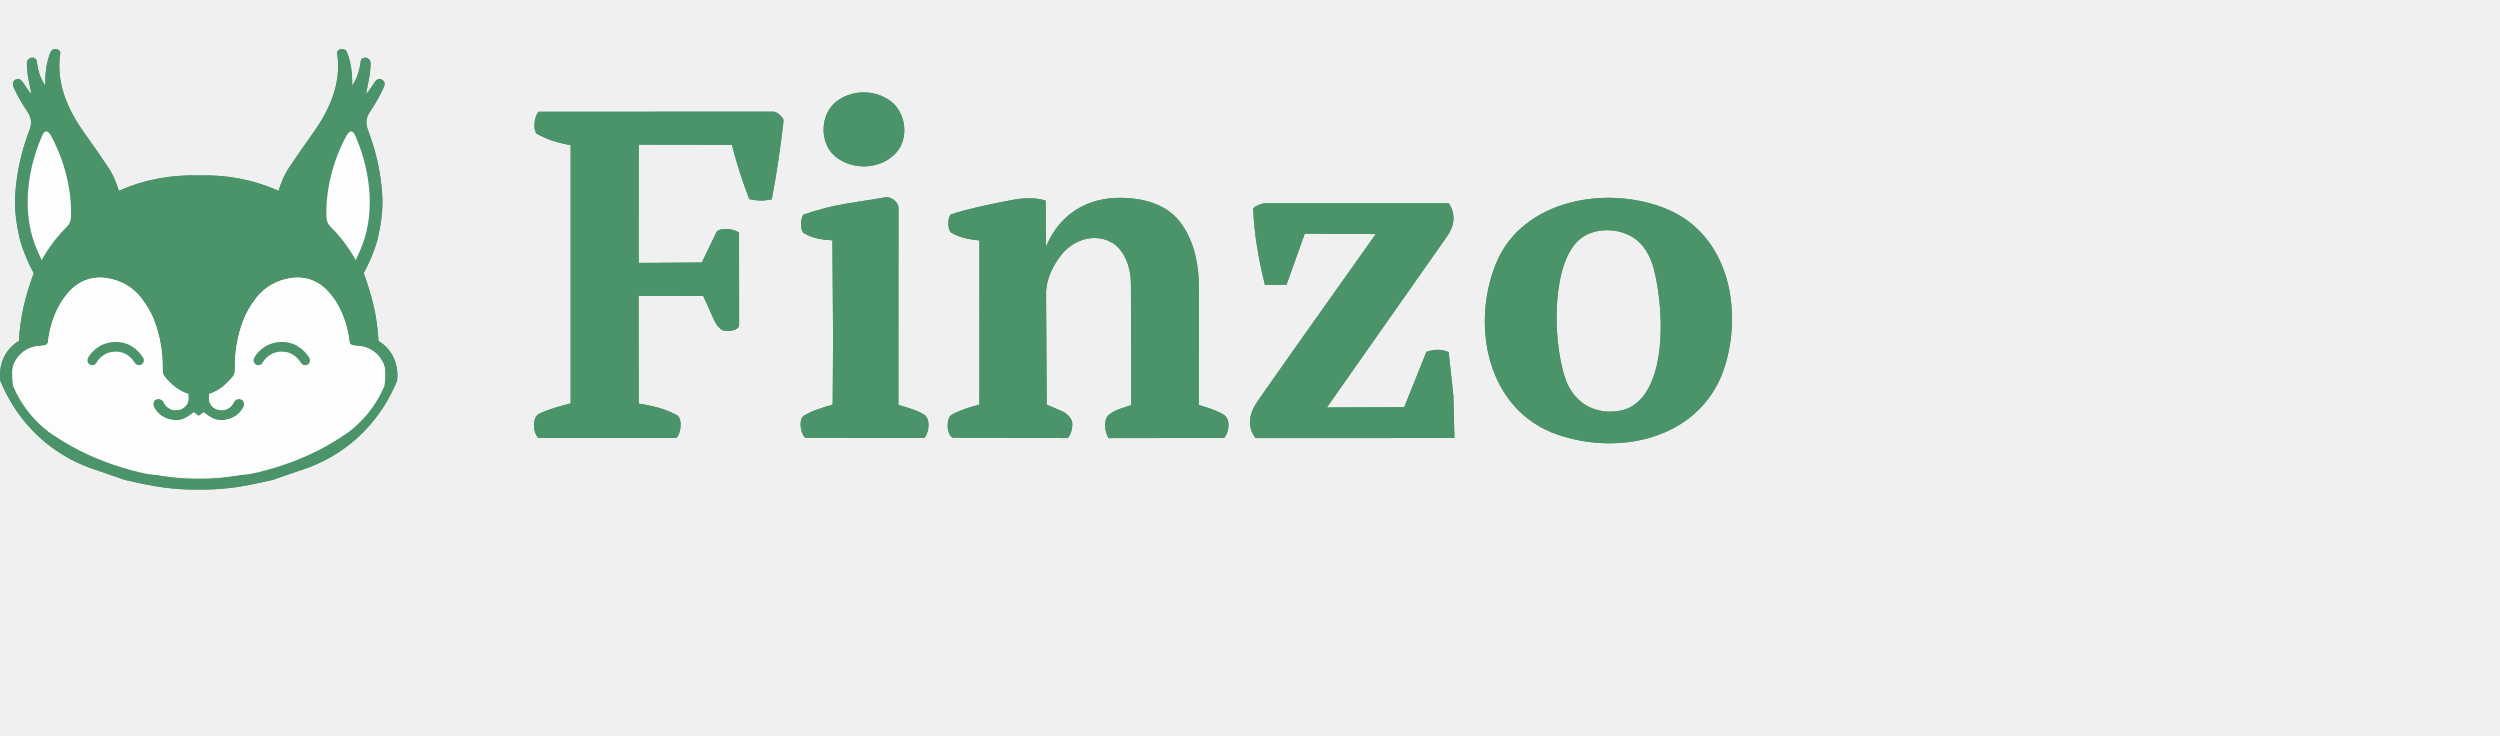
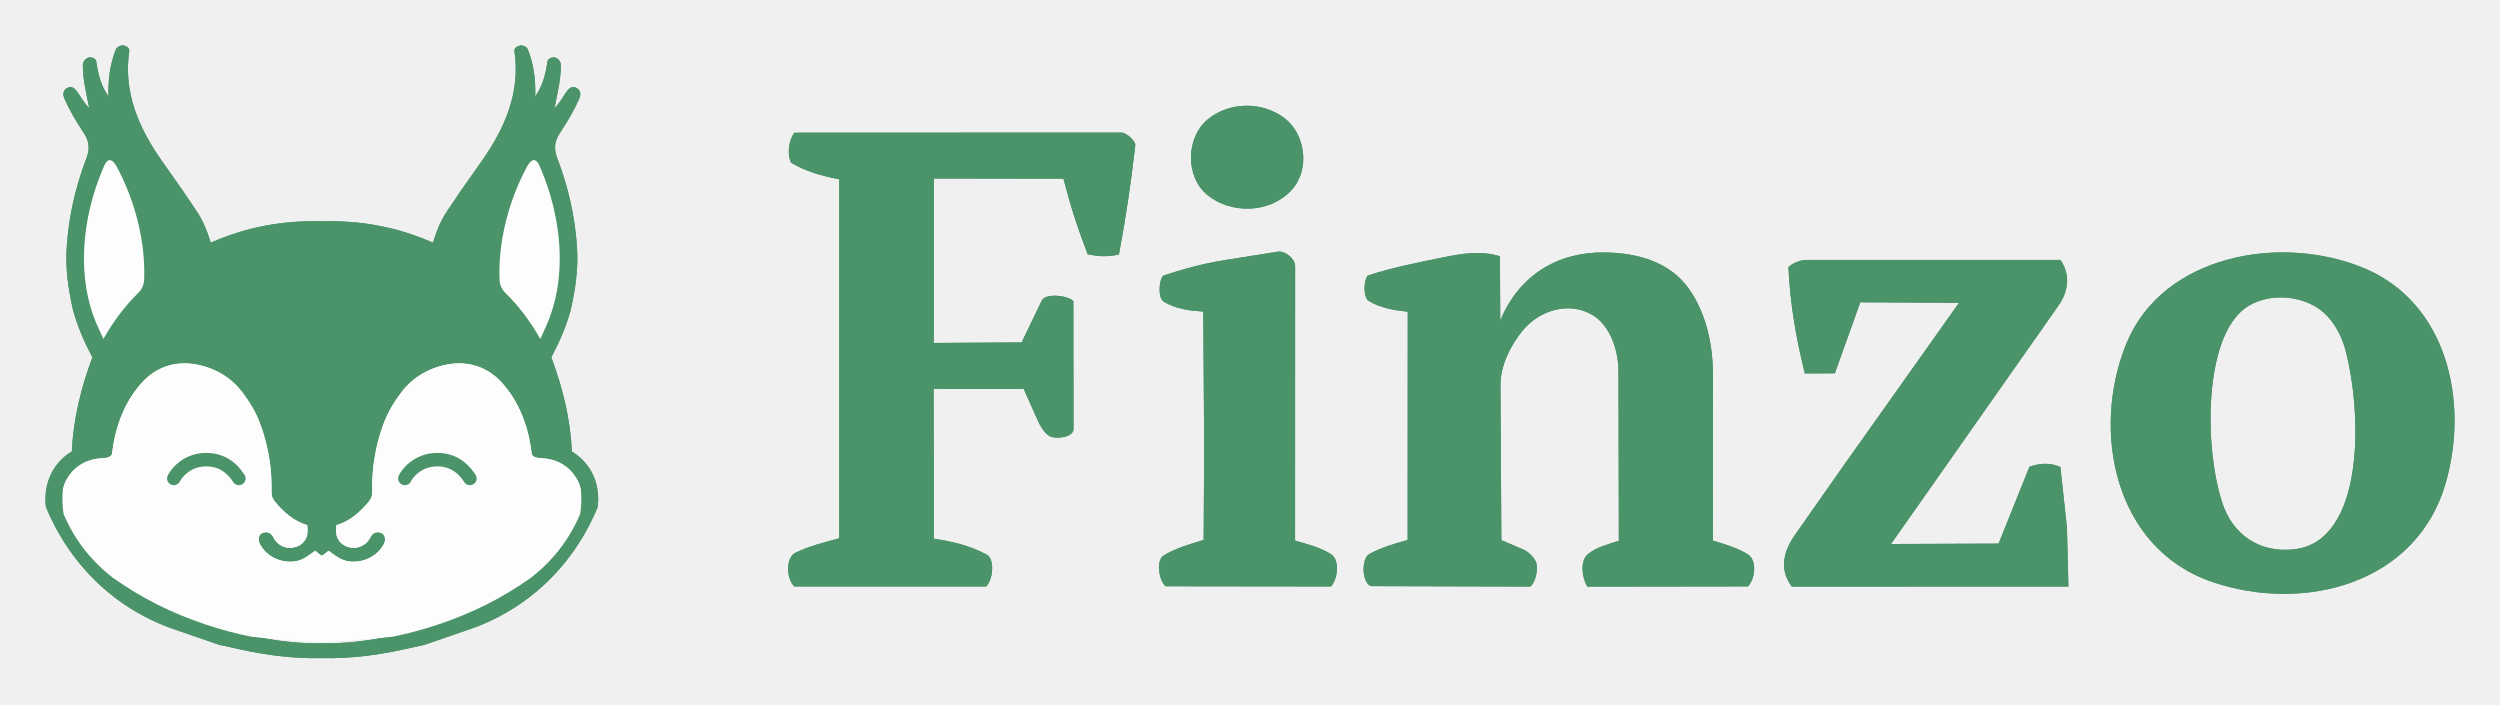
- <svg xmlns="http://www.w3.org/2000/svg" width="153" height="45" viewBox="144 112 153 45" fill="none">
+ <svg xmlns="http://www.w3.org/2000/svg" width="110" height="31" viewBox="142 113 110 31" fill="none">
  <path d="M213.21 129.317C213.208 128.384 212.835 127.344 212.11 126.886C211.078 126.235 209.736 126.636 208.985 127.558C208.469 128.191 208.015 129.092 208.02 129.944L208.06 136.765L209.018 137.174C209.282 137.287 209.571 137.596 209.613 137.826C209.662 138.098 209.565 138.622 209.333 138.809L202.333 138.79C201.926 138.674 201.88 137.583 202.247 137.38C202.79 137.081 203.348 136.922 203.936 136.76L203.94 126.714C203.334 126.655 202.714 126.543 202.228 126.244C201.984 126.093 201.986 125.373 202.176 125.128C203.208 124.783 204.358 124.556 205.432 124.337C206.313 124.157 207.128 124.012 207.996 124.275L208.012 127.102C208.858 125.075 210.561 124.079 212.616 124.107C214.067 124.127 215.521 124.527 216.367 125.786C217.092 126.864 217.372 128.201 217.371 129.526L217.365 136.786C217.88 136.941 218.447 137.103 218.906 137.39C219.306 137.641 219.245 138.449 218.911 138.802L211.841 138.812C211.602 138.412 211.513 137.683 211.869 137.383C212.225 137.083 212.737 136.955 213.229 136.794L213.213 129.317H213.21Z" fill="#4B946A" />
  <path d="M189.235 131.875C189.235 132.231 188.544 132.313 188.268 132.226C188.041 132.153 187.825 131.863 187.682 131.543L187.043 130.116L183.08 130.108L183.089 136.702C183.937 136.83 184.668 137.008 185.416 137.401C185.763 137.583 185.715 138.472 185.391 138.805H176.949C176.592 138.453 176.565 137.529 177.005 137.317C177.611 137.025 178.272 136.862 178.924 136.685V120.89C178.15 120.737 177.449 120.547 176.806 120.156C176.631 119.809 176.69 119.187 176.955 118.839L191.35 118.833C191.556 118.833 191.974 119.206 191.953 119.394C191.76 121.077 191.545 122.528 191.233 124.2C190.715 124.304 190.369 124.294 189.858 124.186C189.423 123.062 189.107 122.081 188.791 120.863L183.089 120.854L183.084 128.09L186.952 128.065L187.841 126.221C187.996 125.9 188.943 125.982 189.228 126.244L189.234 131.874L189.235 131.875Z" fill="#4B946A" />
  <path d="M249.615 134.241C248.339 138.702 243.375 139.976 239.346 138.609C235.021 137.141 233.991 131.931 235.569 128.097C237.166 124.217 242.355 123.275 246.015 124.798C249.651 126.311 250.65 130.628 249.615 134.24V134.241ZM245.201 128.404C245.043 127.801 244.7 127.146 244.228 126.739C243.321 125.957 241.742 125.852 240.775 126.569C238.975 127.905 238.979 132.636 239.772 135.099C240.239 136.551 241.452 137.354 242.978 137.165C246.01 136.789 245.964 131.314 245.201 128.405V128.404Z" fill="#4B946A" />
  <path d="M233.011 138.806L220.839 138.811C220.249 138.025 220.505 137.209 220.988 136.521L223.08 133.54L228.196 126.325L223.852 126.3L222.733 129.426L221.412 129.431C221.025 127.87 220.758 126.327 220.691 124.755C220.865 124.58 221.217 124.438 221.464 124.438H232.663C233.122 125.131 233 125.837 232.562 126.462L225.205 136.936L229.939 136.919L231.295 133.537C231.745 133.376 232.213 133.349 232.657 133.55L232.945 136.201L233.011 138.806Z" fill="#4B946A" />
  <path d="M193.194 137.446C193.733 137.114 194.343 136.946 194.96 136.757L194.984 132.684L194.943 126.709C194.341 126.669 193.737 126.602 193.197 126.268C192.958 126.12 192.976 125.368 193.176 125.133C194.013 124.844 194.951 124.597 195.818 124.457L198.219 124.074C198.527 124.024 198.988 124.362 198.986 124.723L198.983 136.785C199.53 136.945 200.11 137.09 200.567 137.385C200.95 137.632 200.876 138.436 200.569 138.805L193.282 138.796C192.973 138.514 192.872 137.644 193.194 137.446Z" fill="#4B946A" />
  <path d="M198.82 121.373C197.872 122.396 196.158 122.43 195.123 121.579C194.148 120.777 194.175 119.059 195.128 118.263C196.082 117.466 197.539 117.455 198.519 118.199C199.438 118.9 199.664 120.463 198.82 121.373Z" fill="#4B946A" />
  <path d="M164.85 128.779C166.15 128.779 167.203 126.665 167.203 124.057C167.203 121.449 166.15 119.334 164.85 119.334C163.551 119.334 162.497 121.449 162.497 124.057C162.497 126.665 163.551 128.779 164.85 128.779Z" fill="#FDFDFD" />
  <path d="M147.639 128.779C148.939 128.779 149.992 126.665 149.992 124.057C149.992 121.449 148.939 119.334 147.639 119.334C146.34 119.334 145.286 121.449 145.286 124.057C145.286 126.665 146.34 128.779 147.639 128.779Z" fill="#FDFDFD" />
  <path d="M164.893 115.001C165.017 114.99 165.175 115.047 165.231 115.19C165.489 115.843 165.569 116.507 165.551 117.242C165.882 116.773 166.007 116.266 166.084 115.718C166.105 115.565 166.294 115.509 166.409 115.53C166.543 115.555 166.677 115.697 166.677 115.864C166.683 116.509 166.522 117.11 166.4 117.753C166.828 117.351 166.962 116.674 167.35 116.862C167.554 116.961 167.573 117.149 167.485 117.347C167.248 117.877 166.957 118.371 166.635 118.853C166.393 119.217 166.365 119.552 166.517 119.952C167.007 121.235 167.308 122.548 167.391 123.924C167.448 124.863 167.313 125.74 167.109 126.651C166.906 127.378 166.621 128.039 166.258 128.724C166.756 130.054 167.097 131.423 167.163 132.864L167.161 132.866C168.004 133.368 168.424 134.297 168.3 135.309C167.923 136.224 167.065 137.931 165.257 139.305C164.381 139.97 163.523 140.374 162.841 140.626C162.123 140.874 161.404 141.122 160.685 141.37L159.782 141.57C158.502 141.852 157.329 141.982 156.162 141.958C154.994 141.982 153.822 141.852 152.542 141.57L151.638 141.37C150.92 141.122 150.2 140.874 149.482 140.626C148.801 140.374 147.942 139.97 147.067 139.305C145.256 137.929 144.398 136.222 144.021 135.307C143.898 134.295 144.317 133.366 145.161 132.864C145.226 131.423 145.568 130.054 146.065 128.724C145.702 128.039 145.417 127.378 145.214 126.651C145.01 125.74 144.876 124.863 144.932 123.924C145.016 122.548 145.317 121.235 145.806 119.952C145.959 119.552 145.929 119.217 145.687 118.853C145.366 118.372 145.075 117.877 144.839 117.347C144.751 117.149 144.768 116.961 144.972 116.862C145.361 116.673 145.495 117.351 145.924 117.753C145.801 117.11 145.641 116.509 145.646 115.864C145.647 115.697 145.781 115.555 145.915 115.53C146.03 115.509 146.219 115.565 146.24 115.718C146.317 116.266 146.441 116.773 146.772 117.242C146.754 116.507 146.834 115.843 147.092 115.19C147.148 115.047 147.306 114.99 147.43 115.001C147.531 115.011 147.709 115.1 147.688 115.248C147.42 117.05 148.099 118.626 149.121 120.077L150.044 121.389L150.645 122.28C150.933 122.708 151.118 123.17 151.273 123.68C152.836 122.983 154.48 122.687 156.162 122.738C157.844 122.687 159.487 122.983 161.05 123.68C161.206 123.17 161.391 122.708 161.678 122.28L162.279 121.389L163.203 120.077C164.224 118.626 164.903 117.05 164.635 115.248C164.614 115.1 164.793 115.011 164.893 115.001ZM150.53 129.018C149.662 128.886 148.853 129.171 148.258 129.82C147.468 130.682 147.064 131.791 146.931 132.955C146.911 133.13 146.623 133.158 146.494 133.162C145.89 133.183 145.364 133.462 145.05 133.911C144.998 133.987 144.735 134.286 144.758 134.679C144.775 134.986 144.956 135.198 145.111 135.385C145.124 135.4 145.766 136.174 146.297 136.947C146.507 137.254 146.773 137.728 146.951 138.409C147.707 138.88 151.838 141.393 156.161 141.302H156.163C160.486 141.393 164.617 138.88 165.373 138.409C165.551 137.728 165.817 137.254 166.027 136.947C166.559 136.172 167.203 135.397 167.213 135.385C167.368 135.198 167.548 134.986 167.566 134.679C167.588 134.287 167.326 133.987 167.273 133.911C166.959 133.462 166.434 133.183 165.83 133.162C165.7 133.158 165.413 133.13 165.392 132.955C165.259 131.791 164.855 130.682 164.065 129.82C163.471 129.171 162.662 128.886 161.794 129.018C160.951 129.145 160.202 129.557 159.677 130.236C159.34 130.672 159.06 131.136 158.867 131.661C158.539 132.553 158.368 133.496 158.374 134.446C158.376 134.702 158.399 134.855 158.23 135.063C157.85 135.531 157.385 135.935 156.799 136.109C156.791 136.317 156.767 136.502 156.846 136.674C156.983 136.971 157.286 137.114 157.596 137.107C157.87 137.1 158.16 136.927 158.291 136.653C158.385 136.456 158.558 136.371 158.768 136.449C158.946 136.516 158.986 136.752 158.883 136.946C158.6 137.475 158.006 137.764 157.391 137.706C157.028 137.673 156.744 137.444 156.452 137.23C156.362 137.315 156.265 137.39 156.163 137.454V137.456L156.162 137.455L156.161 137.456V137.454C156.059 137.39 155.961 137.315 155.871 137.23C155.578 137.444 155.296 137.672 154.932 137.706C154.318 137.764 153.723 137.475 153.441 136.946C153.337 136.751 153.377 136.516 153.555 136.449C153.766 136.371 153.939 136.456 154.033 136.653C154.163 136.927 154.453 137.1 154.727 137.107C155.038 137.114 155.341 136.971 155.477 136.674C155.556 136.502 155.532 136.317 155.525 136.109C154.938 135.935 154.473 135.531 154.092 135.063C153.923 134.855 153.948 134.702 153.95 134.446C153.955 133.495 153.784 132.553 153.456 131.661C153.262 131.136 152.983 130.672 152.646 130.236C152.121 129.557 151.372 129.145 150.53 129.018ZM146.808 120.045C146.665 120.074 146.588 120.286 146.53 120.42C145.612 122.576 145.323 125.229 146.312 127.394L146.549 127.913L146.55 127.914C146.974 127.166 147.473 126.484 148.092 125.879C148.256 125.72 148.335 125.515 148.343 125.287C148.407 123.601 147.925 121.791 147.128 120.319C147.068 120.209 146.933 120.021 146.808 120.045ZM165.514 120.045C165.389 120.021 165.255 120.209 165.195 120.319C164.398 121.791 163.915 123.601 163.979 125.287C163.987 125.515 164.066 125.72 164.229 125.879C164.848 126.484 165.349 127.166 165.772 127.914L165.773 127.913L166.01 127.394C166.999 125.229 166.71 122.576 165.793 120.42C165.735 120.286 165.658 120.074 165.514 120.045Z" fill="#4B946A" />
  <path d="M148.257 129.818C148.851 129.169 149.66 128.885 150.528 129.017C151.371 129.145 152.12 129.556 152.645 130.235C152.982 130.671 153.26 131.134 153.454 131.66C153.782 132.55 153.954 133.494 153.948 134.444C153.947 134.7 153.922 134.853 154.091 135.061C154.471 135.529 154.937 135.933 155.524 136.107C155.531 136.314 155.555 136.5 155.476 136.672C155.339 136.969 155.036 137.112 154.726 137.105C154.452 137.099 154.163 136.926 154.031 136.652C153.938 136.455 153.764 136.37 153.554 136.448C153.377 136.514 153.336 136.75 153.44 136.944C153.722 137.473 154.316 137.763 154.931 137.705C155.294 137.672 155.578 137.443 155.869 137.229C155.961 137.315 156.058 137.39 156.161 137.454V141.248C155.315 141.201 154.469 141.141 153.625 141.068C153.436 141.051 153.246 141.034 153.057 141.016C152.373 140.88 151.689 140.695 151.002 140.463C149.556 139.976 148.204 139.309 146.949 138.407C146.64 138.169 146.287 137.858 145.941 137.457C145.362 136.79 145.013 136.125 144.801 135.624C144.743 135.296 144.737 134.998 144.756 134.676V134.677C144.872 133.794 145.594 133.192 146.492 133.162C146.622 133.157 146.91 133.128 146.93 132.954C147.063 131.79 147.468 130.68 148.257 129.818ZM161.796 129.017C162.664 128.885 163.473 129.169 164.068 129.818C164.857 130.68 165.262 131.79 165.395 132.954C165.414 133.128 165.703 133.157 165.832 133.162C166.73 133.192 167.453 133.794 167.569 134.677V134.676C167.587 134.998 167.581 135.296 167.524 135.624C167.312 136.125 166.962 136.79 166.384 137.457C166.037 137.858 165.685 138.169 165.375 138.407C164.12 139.309 162.769 139.976 161.322 140.463C160.636 140.695 159.952 140.88 159.268 141.016C159.078 141.034 158.889 141.051 158.699 141.068C157.855 141.141 157.009 141.201 156.163 141.248V137.454C156.266 137.39 156.363 137.315 156.454 137.229C156.746 137.443 157.03 137.672 157.394 137.705C158.008 137.763 158.603 137.473 158.885 136.944C158.989 136.75 158.948 136.514 158.771 136.448C158.56 136.37 158.386 136.455 158.293 136.652C158.162 136.926 157.873 137.099 157.599 137.105C157.288 137.112 156.985 136.969 156.849 136.672C156.769 136.5 156.794 136.314 156.801 136.107C157.388 135.933 157.852 135.529 158.233 135.061C158.402 134.853 158.378 134.701 158.376 134.444C158.371 133.494 158.541 132.55 158.869 131.66C159.064 131.134 159.343 130.671 159.68 130.235C160.205 129.556 160.953 129.145 161.796 129.017Z" fill="#FDFDFD" />
  <path d="M149.648 134.052C149.728 133.88 150.173 133.224 151.079 133.224C151.985 133.224 152.391 133.88 152.51 134.052" stroke="#4B946A" stroke-width="0.593" stroke-linecap="round" />
  <path d="M159.814 134.052C159.894 133.88 160.339 133.224 161.245 133.224C162.151 133.224 162.557 133.88 162.676 134.052" stroke="#4B946A" stroke-width="0.593" stroke-linecap="round" />
  <g clip-path="url(#clip1_148_832)">
    <path d="M213.21 129.317C213.208 128.384 212.835 127.344 212.11 126.886C211.078 126.235 209.736 126.636 208.985 127.558C208.469 128.191 208.015 129.092 208.02 129.944L208.06 136.765L209.018 137.174C209.282 137.287 209.571 137.596 209.613 137.826C209.662 138.098 209.565 138.622 209.333 138.809L202.333 138.79C201.926 138.674 201.88 137.583 202.247 137.38C202.79 137.081 203.348 136.922 203.936 136.76L203.94 126.714C203.334 126.655 202.714 126.543 202.228 126.244C201.984 126.093 201.986 125.373 202.176 125.128C203.208 124.783 204.358 124.556 205.432 124.337C206.313 124.157 207.128 124.012 207.996 124.275L208.012 127.102C208.858 125.075 210.561 124.079 212.616 124.107C214.067 124.127 215.521 124.527 216.367 125.786C217.092 126.864 217.372 128.201 217.371 129.526L217.365 136.786C217.88 136.941 218.447 137.103 218.906 137.39C219.306 137.641 219.245 138.449 218.911 138.802L211.841 138.812C211.602 138.412 211.513 137.683 211.869 137.383C212.225 137.083 212.737 136.955 213.229 136.794L213.213 129.317H213.21Z" fill="#4B946A" />
    <path d="M189.235 131.875C189.235 132.231 188.544 132.313 188.268 132.226C188.041 132.153 187.825 131.863 187.682 131.543L187.043 130.116L183.08 130.108L183.089 136.702C183.937 136.83 184.668 137.008 185.416 137.401C185.763 137.583 185.715 138.472 185.391 138.805H176.949C176.592 138.453 176.565 137.529 177.005 137.317C177.611 137.025 178.272 136.862 178.924 136.685V120.89C178.15 120.737 177.449 120.547 176.806 120.156C176.631 119.809 176.69 119.187 176.955 118.839L191.35 118.833C191.556 118.833 191.974 119.206 191.953 119.394C191.76 121.077 191.545 122.528 191.233 124.2C190.715 124.304 190.369 124.294 189.858 124.186C189.423 123.062 189.107 122.081 188.791 120.863L183.089 120.854L183.084 128.09L186.952 128.065L187.841 126.221C187.996 125.9 188.943 125.982 189.228 126.244L189.234 131.874L189.235 131.875Z" fill="#4B946A" />
    <path d="M249.615 134.241C248.339 138.702 243.375 139.976 239.346 138.609C235.021 137.141 233.991 131.931 235.569 128.097C237.166 124.217 242.355 123.275 246.015 124.798C249.651 126.311 250.65 130.628 249.615 134.24V134.241ZM245.201 128.404C245.043 127.801 244.7 127.146 244.228 126.739C243.321 125.957 241.742 125.852 240.775 126.569C238.975 127.905 238.979 132.636 239.772 135.099C240.239 136.551 241.452 137.354 242.978 137.165C246.01 136.789 245.964 131.314 245.201 128.405V128.404Z" fill="#4B946A" />
    <path d="M233.011 138.806L220.839 138.811C220.249 138.025 220.505 137.209 220.988 136.521L223.08 133.54L228.196 126.325L223.852 126.3L222.733 129.426L221.412 129.431C221.025 127.87 220.758 126.327 220.691 124.755C220.865 124.58 221.217 124.438 221.464 124.438H232.663C233.122 125.131 233 125.837 232.562 126.462L225.205 136.936L229.939 136.919L231.295 133.537C231.745 133.376 232.213 133.349 232.657 133.55L232.945 136.201L233.011 138.806Z" fill="#4B946A" />
    <path d="M193.194 137.446C193.733 137.114 194.343 136.946 194.96 136.757L194.984 132.684L194.943 126.709C194.341 126.669 193.737 126.602 193.197 126.268C192.958 126.12 192.976 125.368 193.176 125.133C194.013 124.844 194.951 124.597 195.818 124.457L198.219 124.074C198.527 124.024 198.988 124.362 198.986 124.723L198.983 136.785C199.53 136.945 200.11 137.09 200.567 137.385C200.95 137.632 200.876 138.436 200.569 138.805L193.282 138.796C192.973 138.514 192.872 137.644 193.194 137.446Z" fill="#4B946A" />
    <path d="M198.82 121.373C197.872 122.396 196.158 122.43 195.123 121.579C194.148 120.777 194.175 119.059 195.128 118.263C196.082 117.466 197.539 117.455 198.519 118.199C199.438 118.9 199.664 120.463 198.82 121.373Z" fill="#4B946A" />
  </g>
  <g clip-path="url(#clip2_148_832)">
    <path d="M164.85 128.779C166.15 128.779 167.203 126.665 167.203 124.057C167.203 121.449 166.15 119.334 164.85 119.334C163.551 119.334 162.497 121.449 162.497 124.057C162.497 126.665 163.551 128.779 164.85 128.779Z" fill="#FDFDFD" />
    <path d="M147.639 128.779C148.939 128.779 149.992 126.665 149.992 124.057C149.992 121.449 148.939 119.334 147.639 119.334C146.34 119.334 145.286 121.449 145.286 124.057C145.286 126.665 146.34 128.779 147.639 128.779Z" fill="#FDFDFD" />
    <path d="M164.893 115.001C165.017 114.99 165.175 115.047 165.231 115.19C165.489 115.843 165.569 116.507 165.551 117.242C165.882 116.773 166.007 116.266 166.084 115.718C166.105 115.565 166.294 115.509 166.409 115.53C166.543 115.555 166.677 115.697 166.677 115.864C166.683 116.509 166.522 117.11 166.4 117.753C166.828 117.351 166.962 116.674 167.35 116.862C167.554 116.961 167.573 117.149 167.485 117.347C167.248 117.877 166.957 118.371 166.635 118.853C166.393 119.217 166.365 119.552 166.517 119.952C167.007 121.235 167.308 122.548 167.391 123.924C167.448 124.863 167.313 125.74 167.109 126.651C166.906 127.378 166.621 128.039 166.258 128.724C166.756 130.054 167.097 131.423 167.163 132.864L167.161 132.866C168.004 133.368 168.424 134.297 168.3 135.309C167.923 136.224 167.065 137.931 165.257 139.305C164.381 139.97 163.523 140.374 162.841 140.626C162.123 140.874 161.404 141.122 160.685 141.37L159.782 141.57C158.502 141.852 157.329 141.982 156.162 141.958C154.994 141.982 153.822 141.852 152.542 141.57L151.638 141.37C150.92 141.122 150.2 140.874 149.482 140.626C148.801 140.374 147.942 139.97 147.067 139.305C145.256 137.929 144.398 136.222 144.021 135.307C143.898 134.295 144.317 133.366 145.161 132.864C145.226 131.423 145.568 130.054 146.065 128.724C145.702 128.039 145.417 127.378 145.214 126.651C145.01 125.74 144.876 124.863 144.932 123.924C145.016 122.548 145.317 121.235 145.806 119.952C145.959 119.552 145.929 119.217 145.687 118.853C145.366 118.372 145.075 117.877 144.839 117.347C144.751 117.149 144.768 116.961 144.972 116.862C145.361 116.673 145.495 117.351 145.924 117.753C145.801 117.11 145.641 116.509 145.646 115.864C145.647 115.697 145.781 115.555 145.915 115.53C146.03 115.509 146.219 115.565 146.24 115.718C146.317 116.266 146.441 116.773 146.772 117.242C146.754 116.507 146.834 115.843 147.092 115.19C147.148 115.047 147.306 114.99 147.43 115.001C147.531 115.011 147.709 115.1 147.688 115.248C147.42 117.05 148.099 118.626 149.121 120.077L150.044 121.389L150.645 122.28C150.933 122.708 151.118 123.17 151.273 123.68C152.836 122.983 154.48 122.687 156.162 122.738C157.844 122.687 159.487 122.983 161.05 123.68C161.206 123.17 161.391 122.708 161.678 122.28L162.279 121.389L163.203 120.077C164.224 118.626 164.903 117.05 164.635 115.248C164.614 115.1 164.793 115.011 164.893 115.001ZM150.53 129.018C149.662 128.886 148.853 129.171 148.258 129.82C147.468 130.682 147.064 131.791 146.931 132.955C146.911 133.13 146.623 133.158 146.494 133.162C145.89 133.183 145.364 133.462 145.05 133.911C144.998 133.987 144.735 134.286 144.758 134.679C144.775 134.986 144.956 135.198 145.111 135.385C145.124 135.4 145.766 136.174 146.297 136.947C146.507 137.254 146.773 137.728 146.951 138.409C147.707 138.88 151.838 141.393 156.161 141.302H156.163C160.486 141.393 164.617 138.88 165.373 138.409C165.551 137.728 165.817 137.254 166.027 136.947C166.559 136.172 167.203 135.397 167.213 135.385C167.368 135.198 167.548 134.986 167.566 134.679C167.588 134.287 167.326 133.987 167.273 133.911C166.959 133.462 166.434 133.183 165.83 133.162C165.7 133.158 165.413 133.13 165.392 132.955C165.259 131.791 164.855 130.682 164.065 129.82C163.471 129.171 162.662 128.886 161.794 129.018C160.951 129.145 160.202 129.557 159.677 130.236C159.34 130.672 159.06 131.136 158.867 131.661C158.539 132.553 158.368 133.496 158.374 134.446C158.376 134.702 158.399 134.855 158.23 135.063C157.85 135.531 157.385 135.935 156.799 136.109C156.791 136.317 156.767 136.502 156.846 136.674C156.983 136.971 157.286 137.114 157.596 137.107C157.87 137.1 158.16 136.927 158.291 136.653C158.385 136.456 158.558 136.371 158.768 136.449C158.946 136.516 158.986 136.752 158.883 136.946C158.6 137.475 158.006 137.764 157.391 137.706C157.028 137.673 156.744 137.444 156.452 137.23C156.362 137.315 156.265 137.39 156.163 137.454V137.456L156.162 137.455L156.161 137.456V137.454C156.059 137.39 155.961 137.315 155.871 137.23C155.578 137.444 155.296 137.672 154.932 137.706C154.318 137.764 153.723 137.475 153.441 136.946C153.337 136.751 153.377 136.516 153.555 136.449C153.766 136.371 153.939 136.456 154.033 136.653C154.163 136.927 154.453 137.1 154.727 137.107C155.038 137.114 155.341 136.971 155.477 136.674C155.556 136.502 155.532 136.317 155.525 136.109C154.938 135.935 154.473 135.531 154.092 135.063C153.923 134.855 153.948 134.702 153.95 134.446C153.955 133.495 153.784 132.553 153.456 131.661C153.262 131.136 152.983 130.672 152.646 130.236C152.121 129.557 151.372 129.145 150.53 129.018ZM146.808 120.045C146.665 120.074 146.588 120.286 146.53 120.42C145.612 122.576 145.323 125.229 146.312 127.394L146.549 127.913L146.55 127.914C146.974 127.166 147.473 126.484 148.092 125.879C148.256 125.72 148.335 125.515 148.343 125.287C148.407 123.601 147.925 121.791 147.128 120.319C147.068 120.209 146.933 120.021 146.808 120.045ZM165.514 120.045C165.389 120.021 165.255 120.209 165.195 120.319C164.398 121.791 163.915 123.601 163.979 125.287C163.987 125.515 164.066 125.72 164.229 125.879C164.848 126.484 165.349 127.166 165.772 127.914L165.773 127.913L166.01 127.394C166.999 125.229 166.71 122.576 165.793 120.42C165.735 120.286 165.658 120.074 165.514 120.045Z" fill="#4B946A" />
    <path d="M148.257 129.818C148.851 129.169 149.66 128.885 150.528 129.017C151.371 129.145 152.12 129.556 152.645 130.235C152.982 130.671 153.26 131.134 153.454 131.66C153.782 132.55 153.954 133.494 153.948 134.444C153.947 134.7 153.922 134.853 154.091 135.061C154.471 135.529 154.937 135.933 155.524 136.107C155.531 136.314 155.555 136.5 155.476 136.672C155.339 136.969 155.036 137.112 154.726 137.105C154.452 137.099 154.163 136.926 154.031 136.652C153.938 136.455 153.764 136.37 153.554 136.448C153.377 136.514 153.336 136.75 153.44 136.944C153.722 137.473 154.316 137.763 154.931 137.705C155.294 137.672 155.578 137.443 155.869 137.229C155.961 137.315 156.058 137.39 156.161 137.454V141.248C155.315 141.201 154.469 141.141 153.625 141.068C153.436 141.051 153.246 141.034 153.057 141.016C152.373 140.88 151.689 140.695 151.002 140.463C149.556 139.976 148.204 139.309 146.949 138.407C146.64 138.169 146.287 137.858 145.941 137.457C145.362 136.79 145.013 136.125 144.801 135.624C144.743 135.296 144.737 134.998 144.756 134.676V134.677C144.872 133.794 145.594 133.192 146.492 133.162C146.622 133.157 146.91 133.128 146.93 132.954C147.063 131.79 147.468 130.68 148.257 129.818ZM161.796 129.017C162.664 128.885 163.473 129.169 164.068 129.818C164.857 130.68 165.262 131.79 165.395 132.954C165.414 133.128 165.703 133.157 165.832 133.162C166.73 133.192 167.453 133.794 167.569 134.677V134.676C167.587 134.998 167.581 135.296 167.524 135.624C167.312 136.125 166.962 136.79 166.384 137.457C166.037 137.858 165.685 138.169 165.375 138.407C164.12 139.309 162.769 139.976 161.322 140.463C160.636 140.695 159.952 140.88 159.268 141.016C159.078 141.034 158.889 141.051 158.699 141.068C157.855 141.141 157.009 141.201 156.163 141.248V137.454C156.266 137.39 156.363 137.315 156.454 137.229C156.746 137.443 157.03 137.672 157.394 137.705C158.008 137.763 158.603 137.473 158.885 136.944C158.989 136.75 158.948 136.514 158.771 136.448C158.56 136.37 158.386 136.455 158.293 136.652C158.162 136.926 157.873 137.099 157.599 137.105C157.288 137.112 156.985 136.969 156.849 136.672C156.769 136.5 156.794 136.314 156.801 136.107C157.388 135.933 157.852 135.529 158.233 135.061C158.402 134.853 158.378 134.701 158.376 134.444C158.371 133.494 158.541 132.55 158.869 131.66C159.064 131.134 159.343 130.671 159.68 130.235C160.205 129.556 160.953 129.145 161.796 129.017Z" fill="#FDFDFD" />
    <path d="M149.648 134.052C149.728 133.88 150.173 133.224 151.079 133.224C151.985 133.224 152.391 133.88 152.51 134.052" stroke="#4B946A" stroke-width="0.593" stroke-linecap="round" />
    <path d="M159.814 134.052C159.894 133.88 160.339 133.224 161.245 133.224C162.151 133.224 162.557 133.88 162.676 134.052" stroke="#4B946A" stroke-width="0.593" stroke-linecap="round" />
  </g>
  <defs>
    <clipPath id="clip1_148_832">
      <rect width="73.322" height="21.476" fill="white" transform="translate(176.678 117.655)" />
    </clipPath>
    <clipPath id="clip2_148_832">
      <rect width="24.324" height="26.959" fill="white" transform="translate(144 115)" />
    </clipPath>
  </defs>
</svg>
